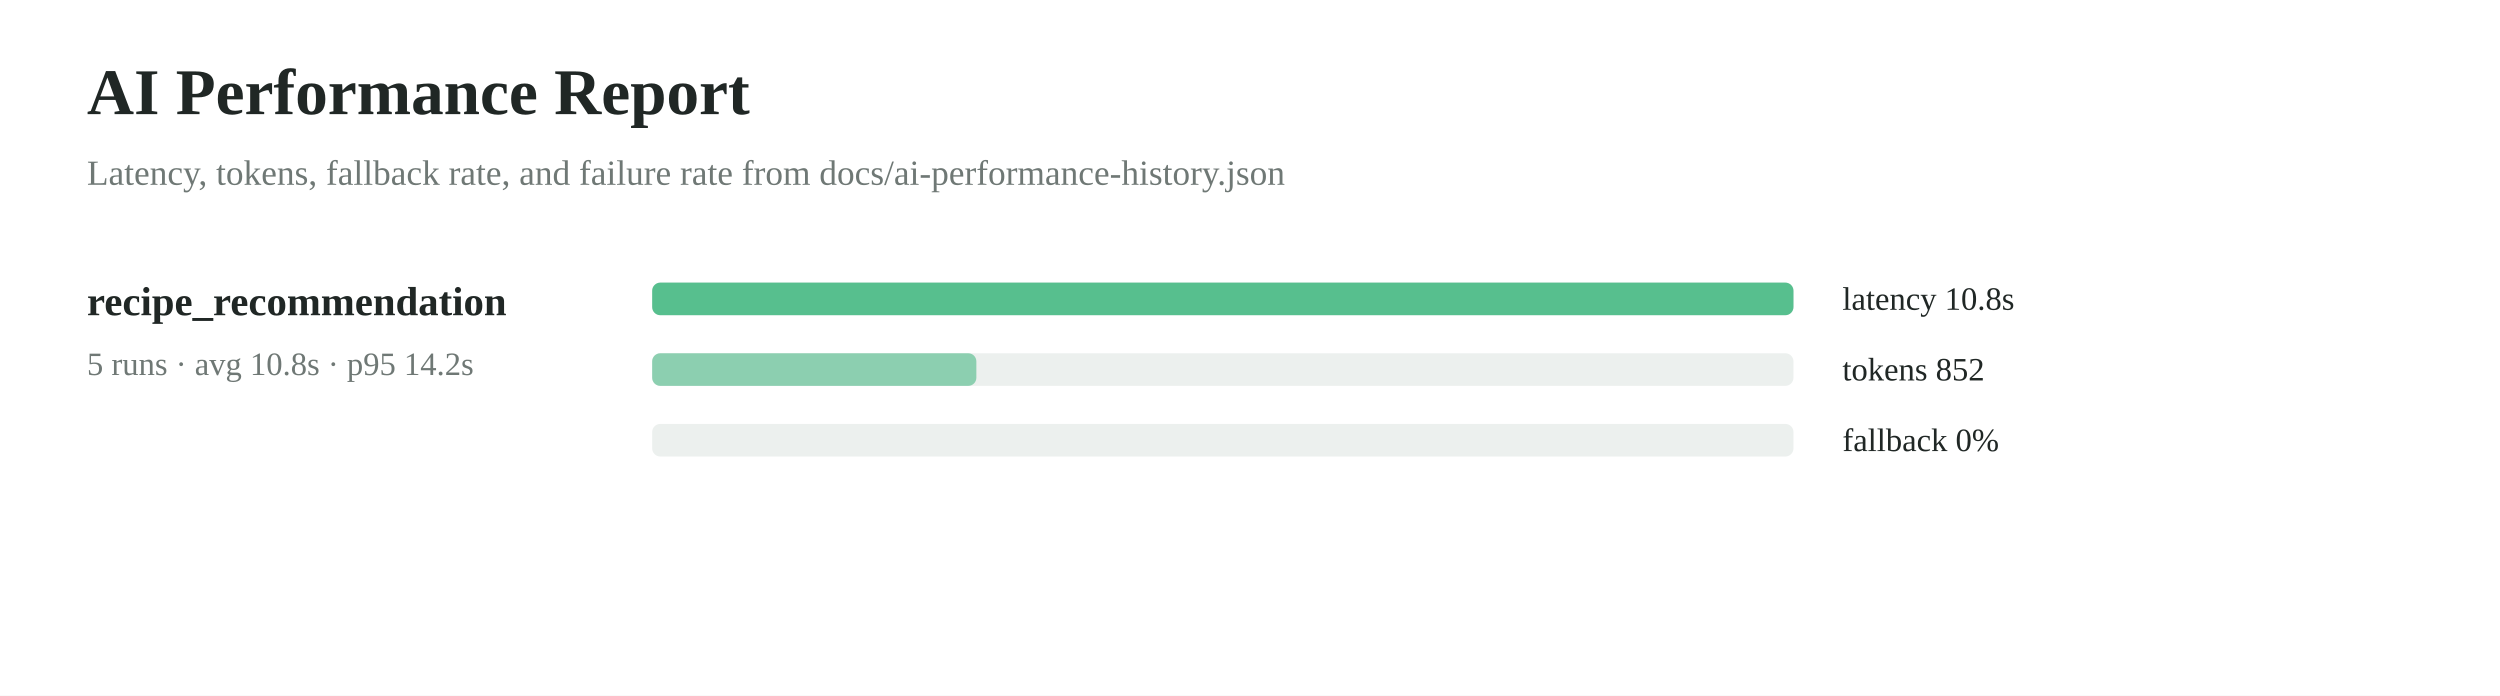
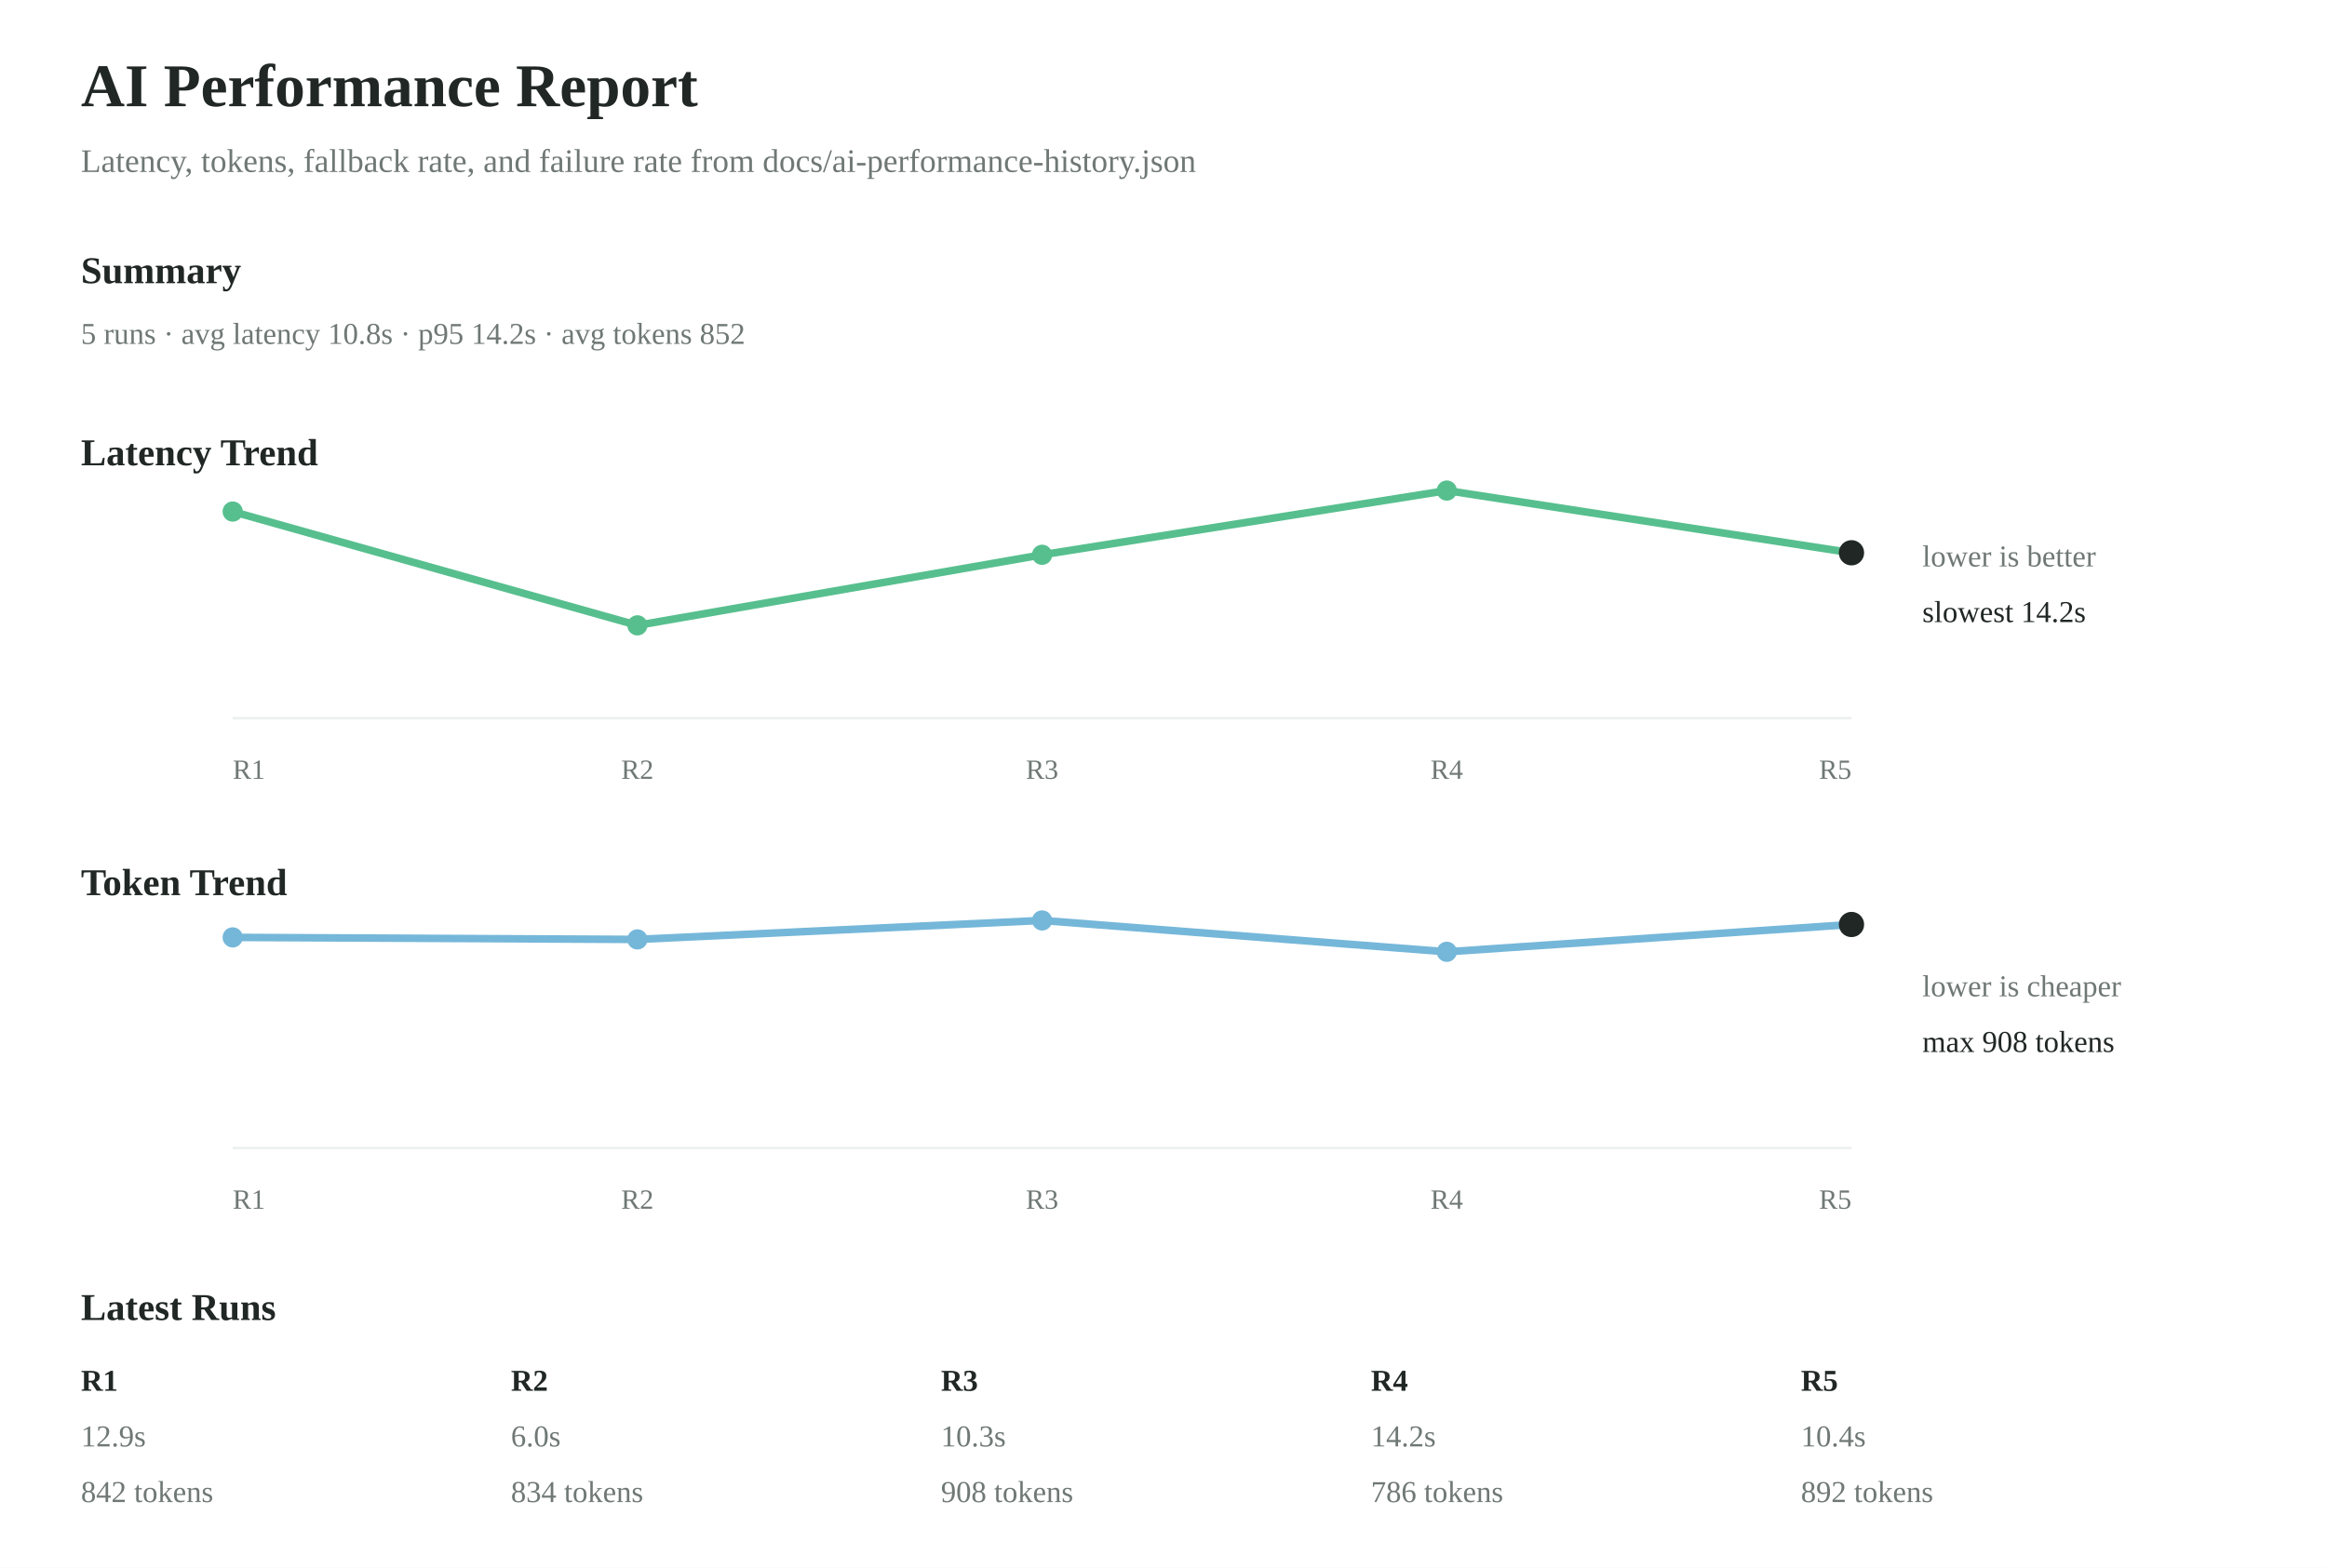
- <svg xmlns="http://www.w3.org/2000/svg" width="920" height="256" viewBox="0 0 920 256" role="img" aria-labelledby="title desc">
-   <rect width="920" height="256" fill="#ffffff" />
+ <svg xmlns="http://www.w3.org/2000/svg" width="920" height="620" viewBox="0 0 920 620" role="img" aria-labelledby="title desc">
+   <rect width="920" height="620" fill="#ffffff" />
  <text x="32" y="42" font-size="24" font-weight="800" fill="#202725">AI Performance Report</text>
  <text x="32" y="68" font-size="13" fill="#6f7875">Latency, tokens, fallback rate, and failure rate from docs/ai-performance-history.json</text>
-   <text x="32" y="116" font-size="15" font-weight="700" fill="#202725">recipe_recommendation</text>
-   <text x="32" y="138" font-size="12" fill="#6f7875">5 runs · avg 10.8s · p95 14.2s</text>
-   <rect x="240" y="104" width="420" height="12" rx="3" fill="#ecf0ee" />
-   <rect x="240" y="104" width="420.0" height="12" rx="3" fill="#57bf8e" />
-   <text x="678" y="114" font-size="12" fill="#202725">latency 10.8s</text>
-   <rect x="240" y="130" width="420" height="12" rx="3" fill="#ecf0ee" />
-   <rect x="240" y="130" width="119.3" height="12" rx="3" fill="#8ccfb0" />
-   <text x="678" y="140" font-size="12" fill="#202725">tokens 852</text>
-   <rect x="240" y="156" width="420" height="12" rx="3" fill="#ecf0ee" />
-   <rect x="240" y="156" width="0.0" height="12" rx="3" fill="#f2b84b" />
-   <text x="678" y="166" font-size="12" fill="#202725">fallback 0%</text>
+   <text x="32" y="112" font-size="15" font-weight="700" fill="#202725">Summary</text>
+   <text x="32" y="136" font-size="12" fill="#6f7875">5 runs · avg latency 10.8s · p95 14.2s · avg tokens 852</text>
+   <text x="32" y="184" font-size="15" font-weight="700" fill="#202725">Latency Trend</text>
+   <line x1="92" y1="284" x2="732" y2="284" stroke="#ecf0ee" />
+   <path d="M 92.0 202.3 L 252.0 247.3 L 412.0 219.4 L 572.0 194.0 L 732.0 218.6" fill="none" stroke="#57bf8e" stroke-width="3" stroke-linecap="round" stroke-linejoin="round" />
+   <circle cx="92.0" cy="202.3" r="4" fill="#57bf8e" />
+   <circle cx="252.0" cy="247.3" r="4" fill="#57bf8e" />
+   <circle cx="412.0" cy="219.4" r="4" fill="#57bf8e" />
+   <circle cx="572.0" cy="194.0" r="4" fill="#57bf8e" />
+   <circle cx="732.0" cy="218.6" r="5" fill="#202725" />
+   <text x="92.0" y="308" text-anchor="start" font-size="11" fill="#6f7875">R1</text>
+   <text x="252.0" y="308" text-anchor="middle" font-size="11" fill="#6f7875">R2</text>
+   <text x="412.0" y="308" text-anchor="middle" font-size="11" fill="#6f7875">R3</text>
+   <text x="572.0" y="308" text-anchor="middle" font-size="11" fill="#6f7875">R4</text>
+   <text x="732.0" y="308" text-anchor="end" font-size="11" fill="#6f7875">R5</text>
+   <text x="760" y="224" font-size="12" fill="#6f7875">lower is better</text>
+   <text x="760" y="246" font-size="12" fill="#202725">slowest 14.2s</text>
+   <text x="32" y="354" font-size="15" font-weight="700" fill="#202725">Token Trend</text>
+   <line x1="92" y1="454" x2="732" y2="454" stroke="#ecf0ee" />
+   <path d="M 92.0 370.7 L 252.0 371.5 L 412.0 364.0 L 572.0 376.4 L 732.0 365.6" fill="none" stroke="#75b7d9" stroke-width="3" stroke-linecap="round" stroke-linejoin="round" />
+   <circle cx="92.0" cy="370.7" r="4" fill="#75b7d9" />
+   <circle cx="252.0" cy="371.5" r="4" fill="#75b7d9" />
+   <circle cx="412.0" cy="364.0" r="4" fill="#75b7d9" />
+   <circle cx="572.0" cy="376.4" r="4" fill="#75b7d9" />
+   <circle cx="732.0" cy="365.6" r="5" fill="#202725" />
+   <text x="92.0" y="478" text-anchor="start" font-size="11" fill="#6f7875">R1</text>
+   <text x="252.0" y="478" text-anchor="middle" font-size="11" fill="#6f7875">R2</text>
+   <text x="412.0" y="478" text-anchor="middle" font-size="11" fill="#6f7875">R3</text>
+   <text x="572.0" y="478" text-anchor="middle" font-size="11" fill="#6f7875">R4</text>
+   <text x="732.0" y="478" text-anchor="end" font-size="11" fill="#6f7875">R5</text>
+   <text x="760" y="394" font-size="12" fill="#6f7875">lower is cheaper</text>
+   <text x="760" y="416" font-size="12" fill="#202725">max 908 tokens</text>
+   <text x="32" y="522" font-size="15" font-weight="700" fill="#202725">Latest Runs</text>
+   <text x="32" y="550" font-size="12" font-weight="700" fill="#202725">R1</text>
+   <text x="32" y="572" font-size="12" fill="#6f7875">12.9s</text>
+   <text x="32" y="594" font-size="12" fill="#6f7875">842 tokens</text>
+   <text x="202" y="550" font-size="12" font-weight="700" fill="#202725">R2</text>
+   <text x="202" y="572" font-size="12" fill="#6f7875">6.0s</text>
+   <text x="202" y="594" font-size="12" fill="#6f7875">834 tokens</text>
+   <text x="372" y="550" font-size="12" font-weight="700" fill="#202725">R3</text>
+   <text x="372" y="572" font-size="12" fill="#6f7875">10.3s</text>
+   <text x="372" y="594" font-size="12" fill="#6f7875">908 tokens</text>
+   <text x="542" y="550" font-size="12" font-weight="700" fill="#202725">R4</text>
+   <text x="542" y="572" font-size="12" fill="#6f7875">14.2s</text>
+   <text x="542" y="594" font-size="12" fill="#6f7875">786 tokens</text>
+   <text x="712" y="550" font-size="12" font-weight="700" fill="#202725">R5</text>
+   <text x="712" y="572" font-size="12" fill="#6f7875">10.4s</text>
+   <text x="712" y="594" font-size="12" fill="#6f7875">892 tokens</text>
</svg>
